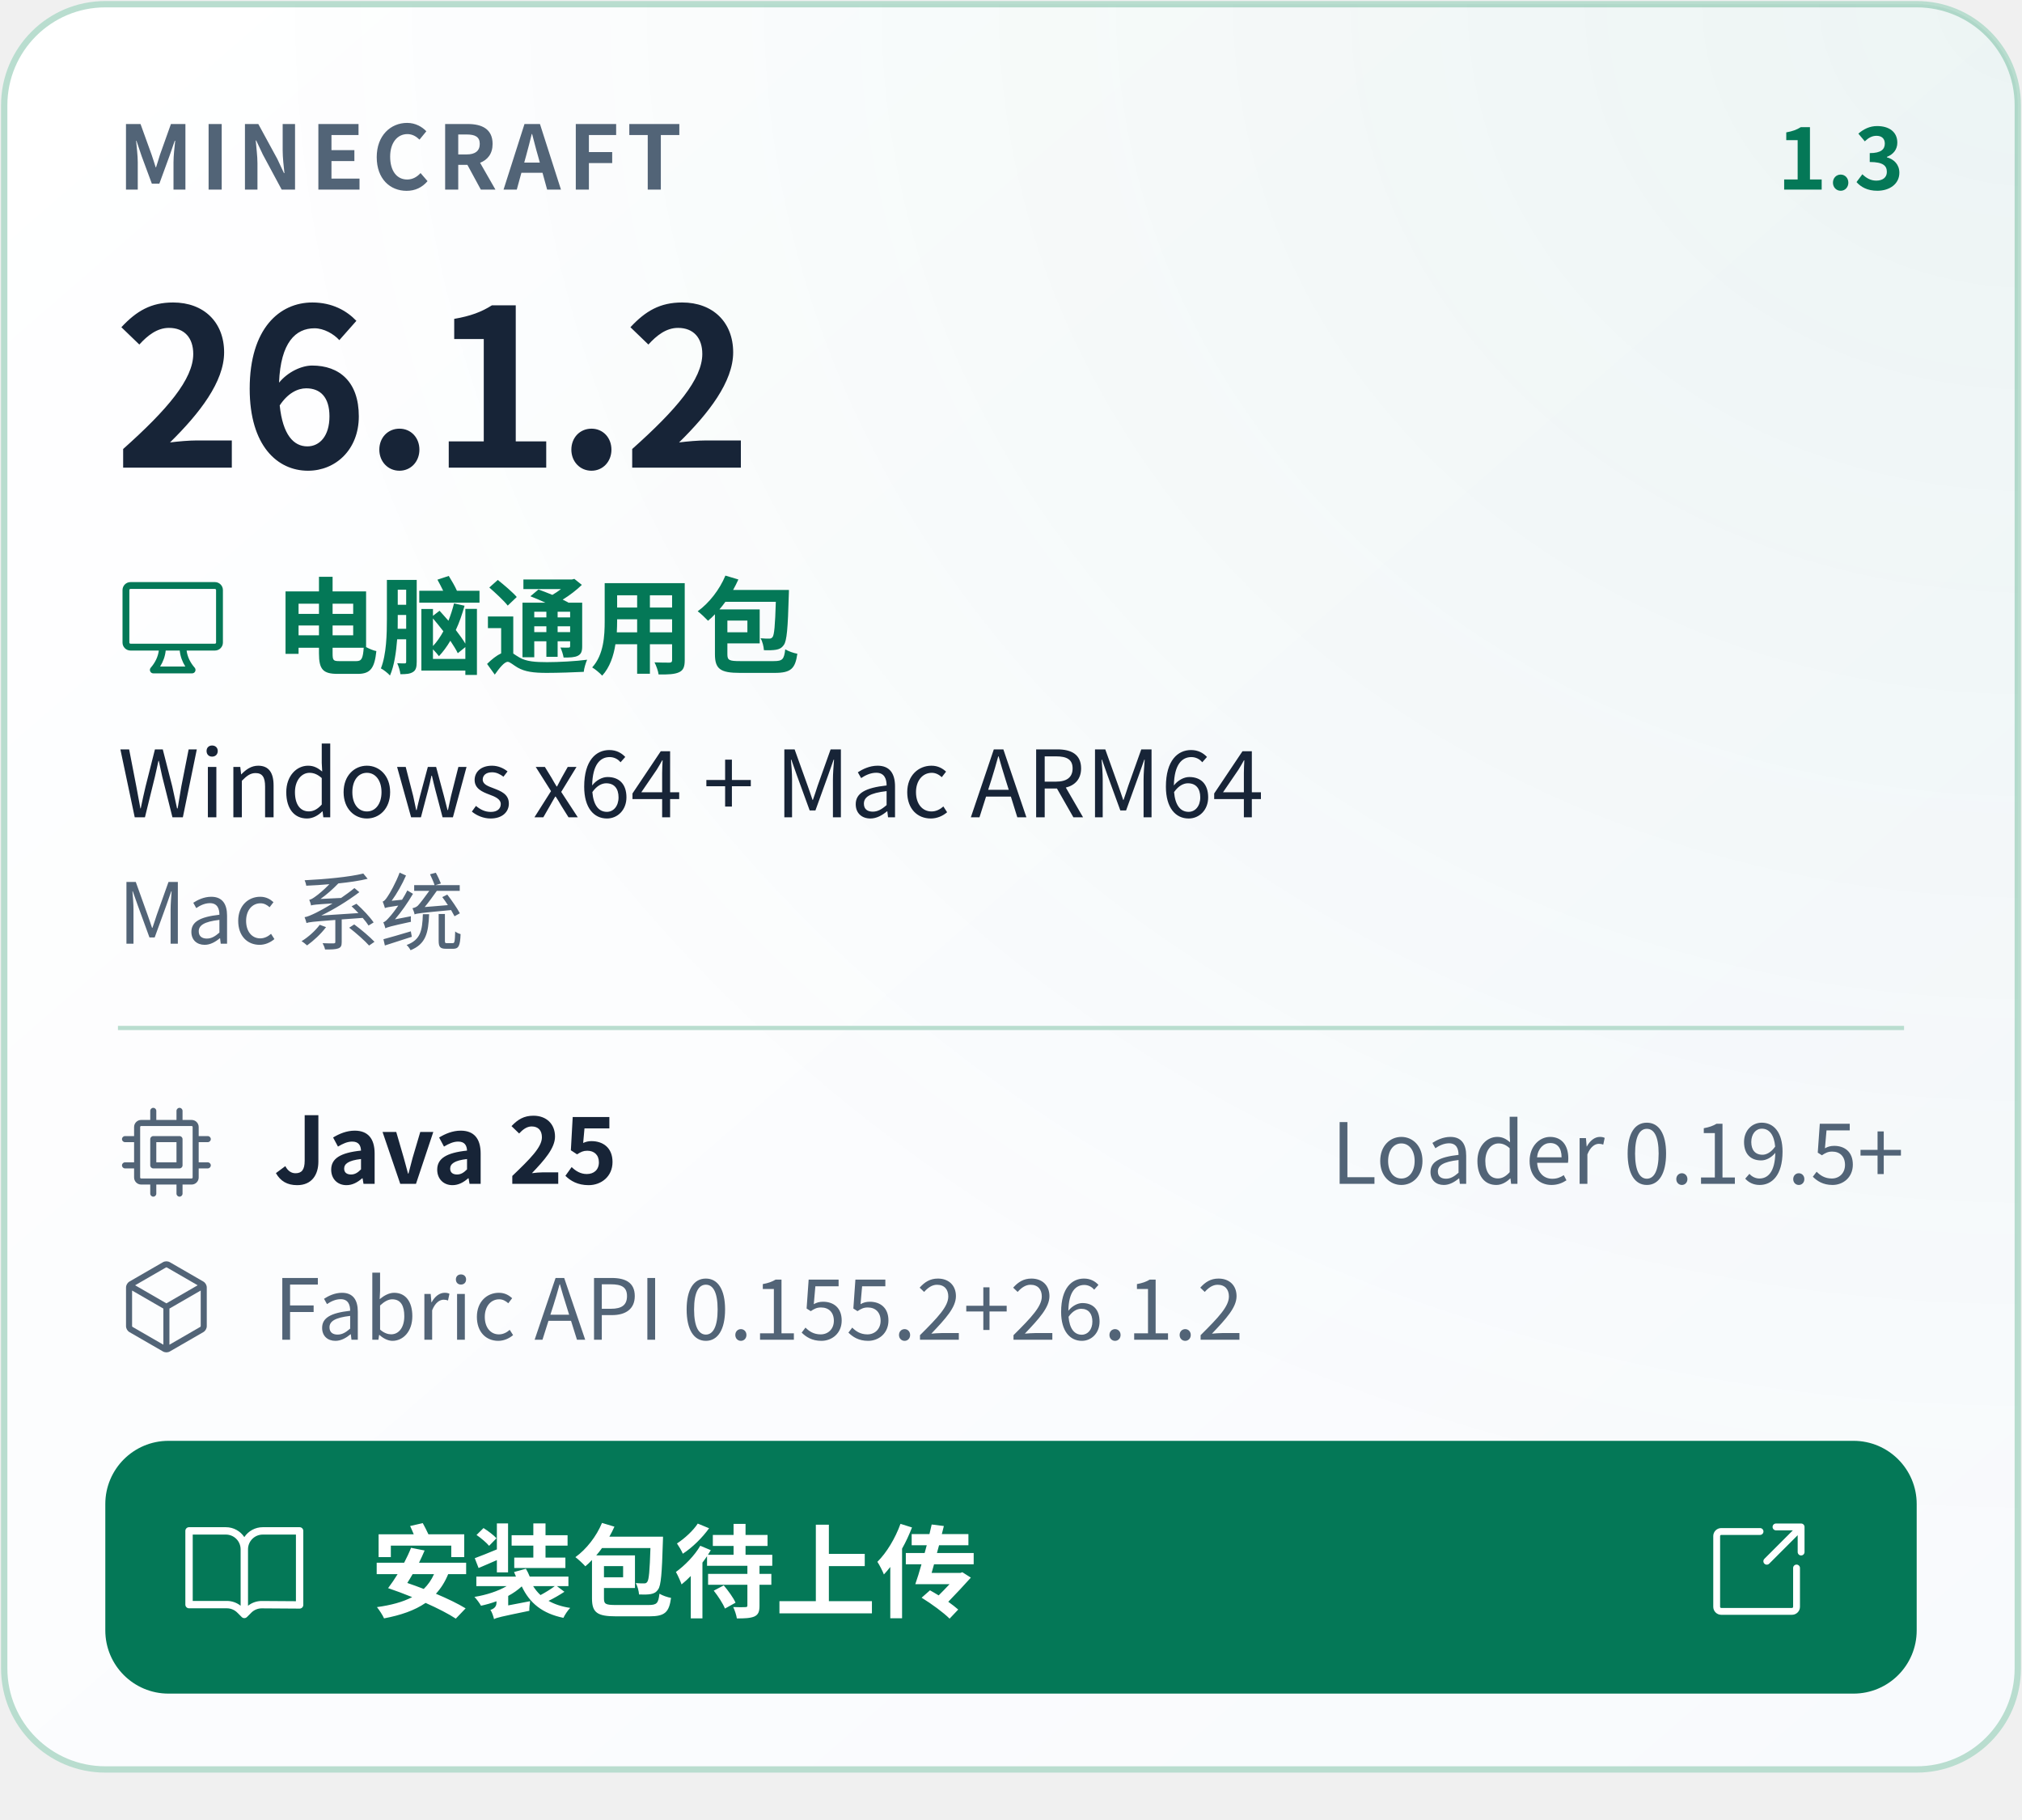
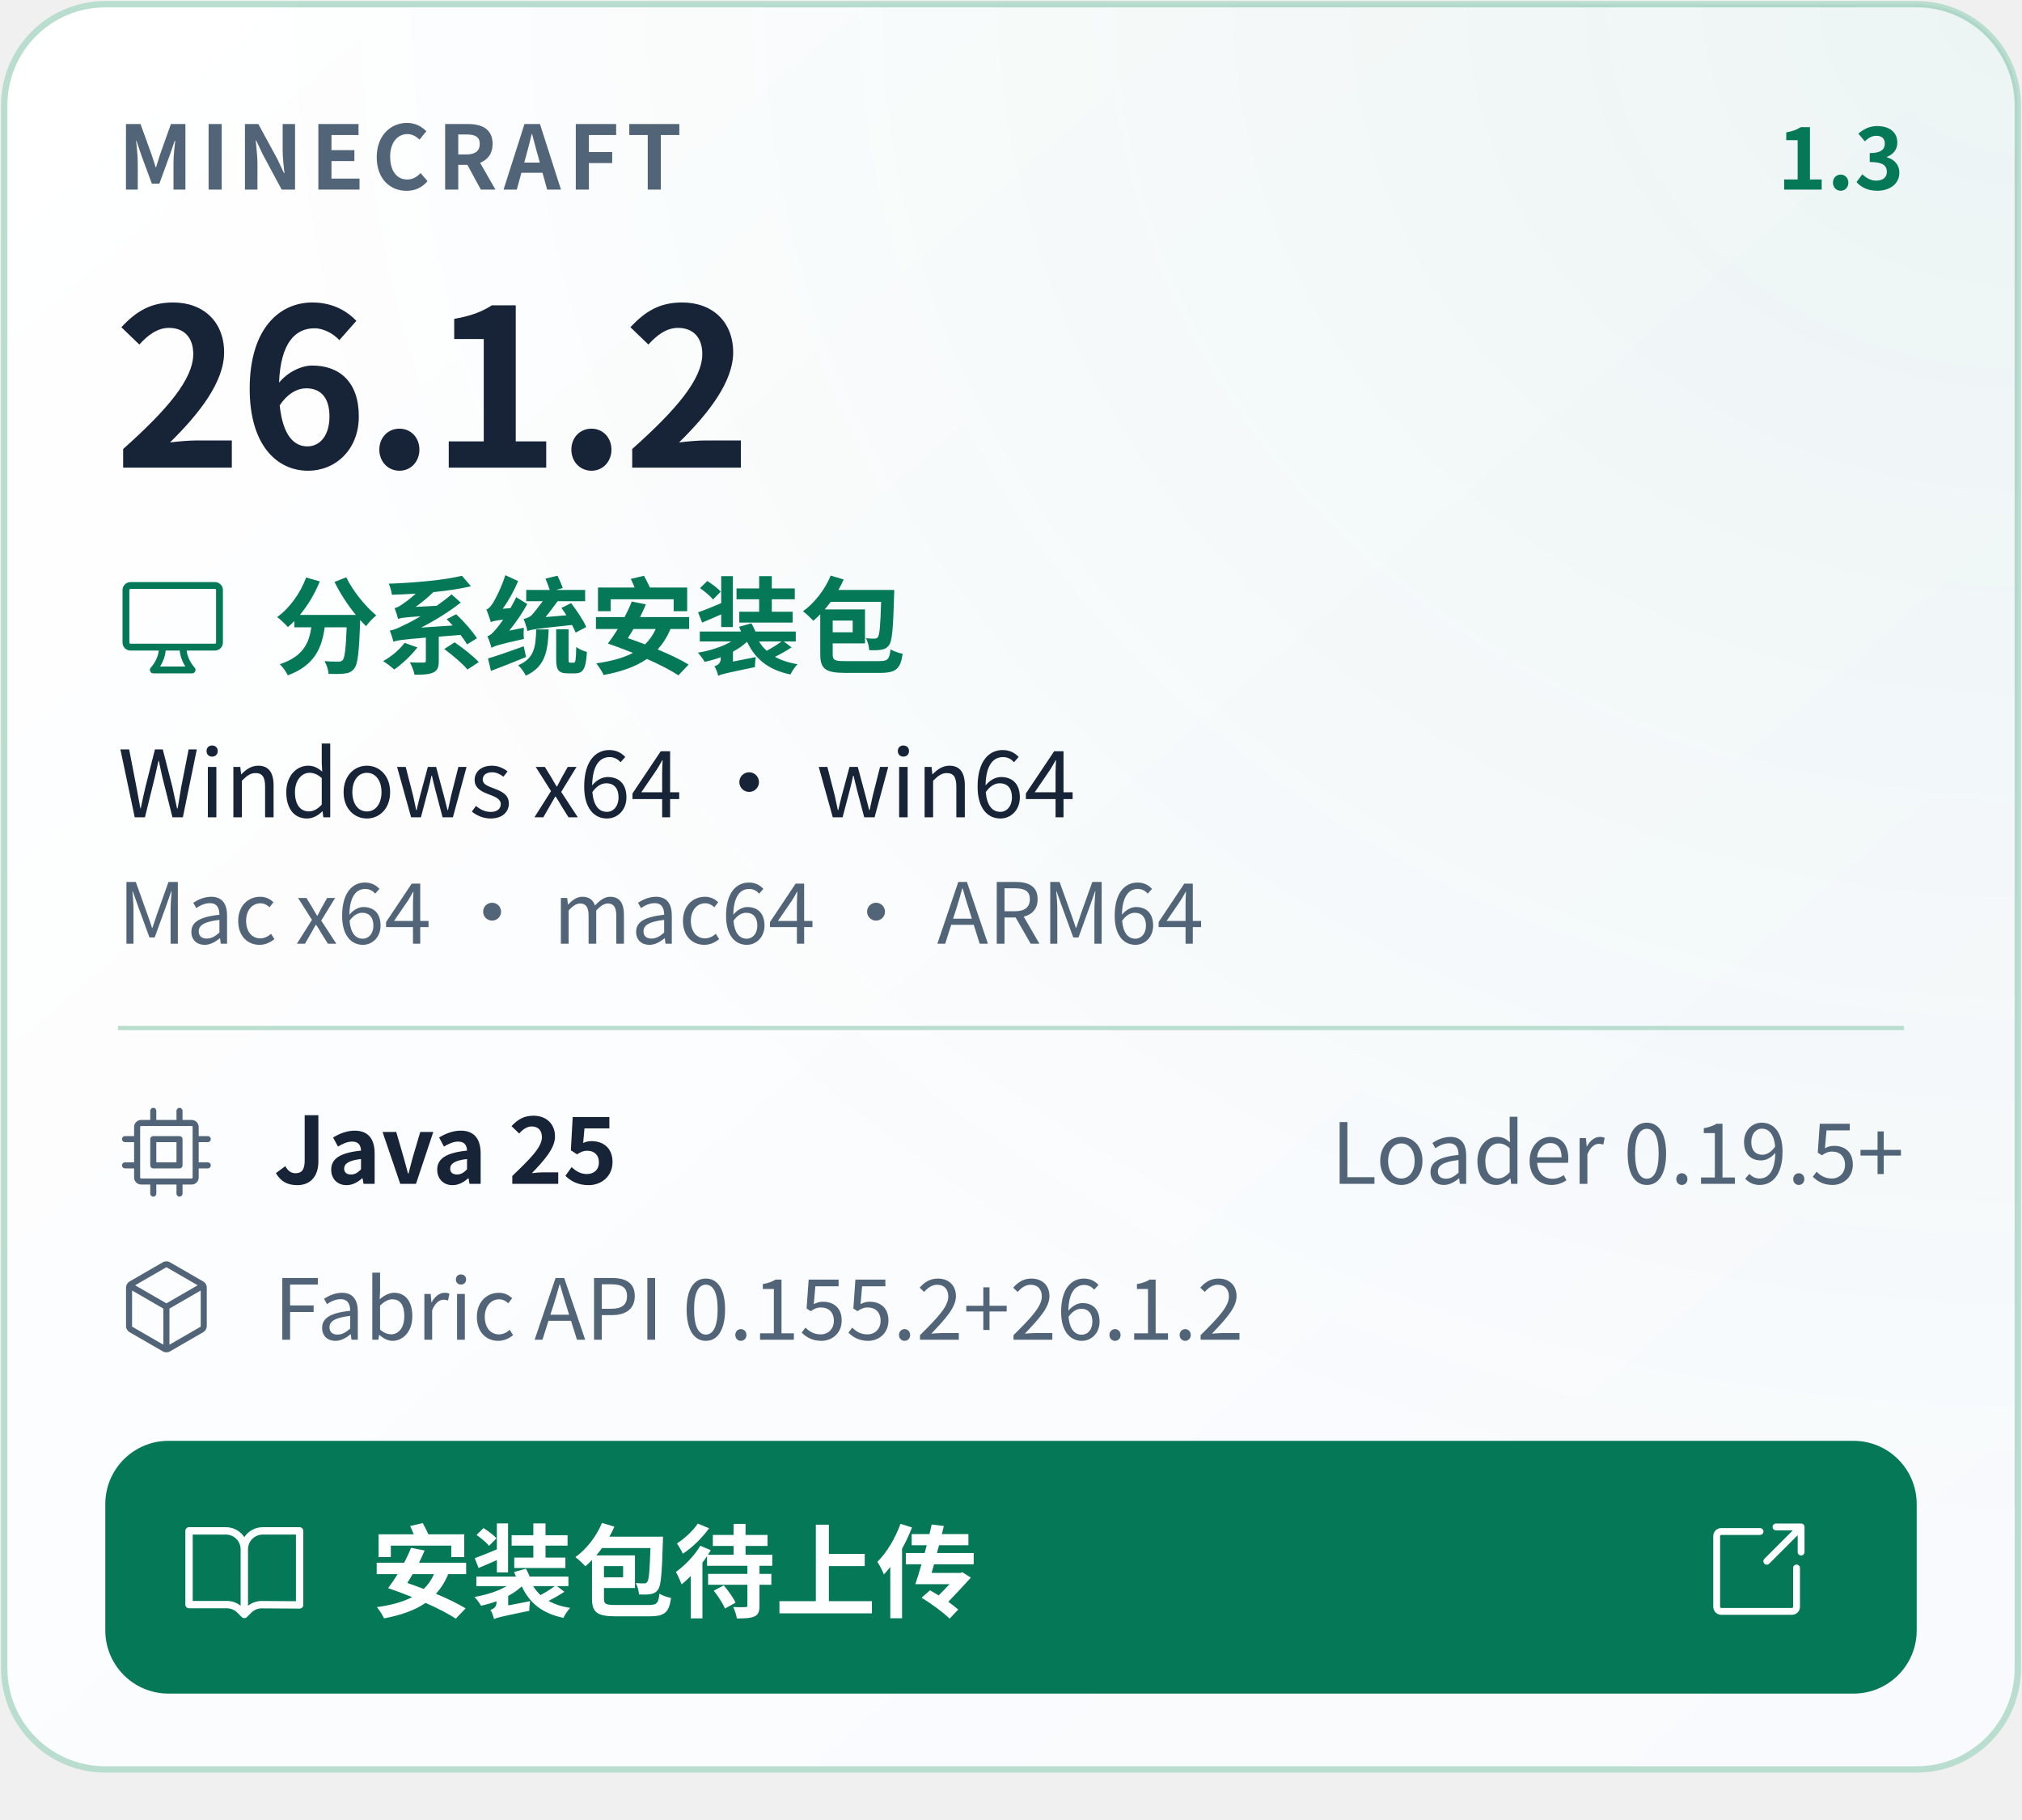
- <svg xmlns="http://www.w3.org/2000/svg" width="480" height="432" viewBox="0 0 480 432" role="img" aria-label="Minecraft 26.1.2 · yiyiaddon 1.3 电脑通用包 · Windows x64 与 Mac 系统 ARM64 · Java 25 · Fabric API 0.155.2+26.1.2 · 安装包待上传 查看安装要求">
+ <svg xmlns="http://www.w3.org/2000/svg" width="480" height="432" viewBox="0 0 480 432" role="img" aria-label="Minecraft 26.1.2 · yiyiaddon 1.3 分系统安装包 · Windows x64 与 Mac x64（ARM64） · Java 25 · Fabric API 0.155.2+26.1.2 · 安装包待上传 查看安装要求">
  <defs>
    <linearGradient id="bg" x1="0" y1="0" x2="1" y2="1">
      <stop stop-color="#FFFFFF" />
      <stop offset="1" stop-color="#F8FAFD" />
    </linearGradient>
    <radialGradient id="glow" cx="100%" cy="0%" r="110%">
      <stop stop-color="#047857" stop-opacity=".06" />
      <stop offset=".8" stop-color="#047857" stop-opacity="0" />
    </radialGradient>
  </defs>
  <g font-family="Segoe UI, Microsoft YaHei, Noto Sans CJK SC, PingFang SC, Arial, sans-serif">
    <rect x="1" y="1" width="478" height="419" rx="24" fill="url(#bg)" stroke="#B9DDCF" stroke-width="1.5" />
    <rect x="1" y="1" width="478" height="419" rx="24" fill="url(#glow)" />
    <text x="28" y="45" font-size="21" fill="#526477" font-weight="600" letter-spacing="1.7">MINECRAFT</text>
    <text x="452" y="45" font-size="20" fill="#047857" font-weight="650" text-anchor="end">1.3</text>
    <text x="27" y="111" font-size="52" fill="#172437" font-weight="700" letter-spacing="-1">26.1.2</text>
    <g transform="translate(28 136) scale(1.083333)" fill="#047857">
      <path d="M8.954 17H2.75A1.75 1.75 0 0 1 1 15.25V3.75C1 2.784 1.784 2 2.75 2h18.5c.966 0 1.75.784 1.75 1.75v11.5A1.75 1.75 0 0 1 21.25 17h-6.204c.171 1.375.805 2.652 1.769 3.757A.752.752 0 0 1 16.25 22h-8.5a.75.75 0 0 1-.565-1.243c.964-1.105 1.598-2.382 1.769-3.757ZM21.5 3.75a.25.25 0 0 0-.25-.25H2.75a.25.25 0 0 0-.25.25v11.5c0 .138.112.25.25.25h18.5a.25.25 0 0 0 .25-.25ZM13.537 17h-3.074c-.126 1.266-.564 2.445-1.223 3.5h5.52c-.659-1.055-1.098-2.234-1.223-3.5Z" />
    </g>
-     <text x="65" y="158" font-size="25" fill="#047857" font-weight="600">电脑通用包</text>
-     <text x="28" y="194" font-size="22" fill="#172437" font-weight="500">Windows x64 + Mac ARM64</text>
-     <text x="28" y="224" font-size="20" fill="#526477">Mac 系统</text>
+     <text x="65" y="158" font-size="25" fill="#047857" font-weight="600">分系统安装包</text>
+     <text x="28" y="194" font-size="22" fill="#172437" font-weight="500">Windows x64 · win64</text>
+     <text x="28" y="224" font-size="20" fill="#526477">Mac x64 · mac64 · ARM64</text>
    <path d="M28 244H452" stroke="#B9DDCF" />
    <g transform="translate(28 262) scale(0.9583333)" fill="#526477">
      <path d="M8.75 8h6.5a.75.75 0 0 1 .75.75v6.5a.75.75 0 0 1-.75.75h-6.5a.75.75 0 0 1-.75-.75v-6.5A.75.75 0 0 1 8.75 8Zm.75 6.5h5v-5h-5Z" />
      <path d="M15.25 1a.75.75 0 0 1 .75.75V4h2.25c.966 0 1.75.784 1.75 1.75V8h2.25a.75.75 0 0 1 0 1.5H20v5h2.25a.75.75 0 0 1 0 1.5H20v2.25A1.75 1.75 0 0 1 18.25 20H16v2.25a.75.75 0 0 1-1.5 0V20h-5v2.25a.75.75 0 0 1-1.5 0V20H5.75A1.75 1.75 0 0 1 4 18.25V16H1.75a.75.75 0 0 1 0-1.5H4v-5H1.75a.75.75 0 0 1 0-1.5H4V5.75C4 4.784 4.784 4 5.75 4H8V1.75a.75.75 0 0 1 1.5 0V4h5V1.75a.75.75 0 0 1 .75-.75Zm3 17.5a.25.25 0 0 0 .25-.25V5.75a.25.25 0 0 0-.25-.25H5.75a.25.25 0 0 0-.25.25v12.5c0 .138.112.25.25.25Z" />
    </g>
    <text x="65" y="281" font-size="22" fill="#172437" font-weight="600">Java 25</text>
    <text x="452" y="281" font-size="20" fill="#526477" text-anchor="end">Loader 0.19.5+</text>
    <g transform="translate(28 299) scale(0.9583333)" fill="#526477">
      <path d="M12.876.64V.639l8.25 4.763c.541.313.875.89.875 1.515v9.525a1.75 1.75 0 0 1-.875 1.516l-8.25 4.762a1.748 1.748 0 0 1-1.75 0l-8.25-4.763a1.75 1.75 0 0 1-.875-1.515V6.917c0-.625.334-1.202.875-1.515L11.126.64a1.748 1.748 0 0 1 1.75 0Zm-1 1.298L4.251 6.34l7.75 4.474 7.75-4.474-7.625-4.402a.248.248 0 0 0-.25 0Zm.875 19.123 7.625-4.402a.25.25 0 0 0 .125-.216V7.639l-7.75 4.474ZM3.501 7.64v8.803c0 .09.048.172.125.216l7.625 4.402v-8.947Z" />
    </g>
    <text x="65" y="318" font-size="20" fill="#526477">Fabric API  0.155.2+26.1.2</text>
    <rect x="25" y="342" width="430" height="60" rx="15" fill="#047857" />
    <g transform="translate(44 359) scale(1.166667)" fill="#FFFFFF">
      <path d="M0 3.75A.75.75 0 0 1 .75 3h7.497c1.566 0 2.945.8 3.751 2.014A4.495 4.495 0 0 1 15.75 3h7.5a.75.75 0 0 1 .75.75v15.063a.752.752 0 0 1-.755.75l-7.682-.052a3 3 0 0 0-2.142.878l-.89.891a.75.75 0 0 1-1.061 0l-.902-.901a2.996 2.996 0 0 0-2.121-.879H.75a.75.75 0 0 1-.75-.75Zm12.75 15.232a4.503 4.503 0 0 1 2.823-.971l6.927.047V4.5h-6.75a3 3 0 0 0-3 3ZM11.247 7.497a3 3 0 0 0-3-2.997H1.5V18h6.947c1.018 0 2.006.346 2.803.98Z" />
    </g>
    <text x="88" y="382" font-size="24" fill="#FFFFFF" font-weight="650">安装包待上传</text>
    <g transform="translate(404 360) scale(1.083333)" fill="#FFFFFF">
      <path d="M15.5 2.25a.75.75 0 0 1 .75-.75h5.5a.75.75 0 0 1 .75.75v5.5a.75.75 0 0 1-1.5 0V4.06l-6.22 6.22a.75.75 0 1 1-1.06-1.06L19.94 3h-3.69a.75.75 0 0 1-.75-.75Z" />
      <path d="M2.5 4.25c0-.966.784-1.75 1.75-1.75h8.5a.75.75 0 0 1 0 1.5h-8.5a.25.25 0 0 0-.25.25v15.5c0 .138.112.25.25.25h15.5a.25.25 0 0 0 .25-.25v-8.5a.75.75 0 0 1 1.5 0v8.5a1.75 1.75 0 0 1-1.75 1.75H4.25a1.75 1.75 0 0 1-1.75-1.75V4.25Z" />
    </g>
  </g>
</svg>
